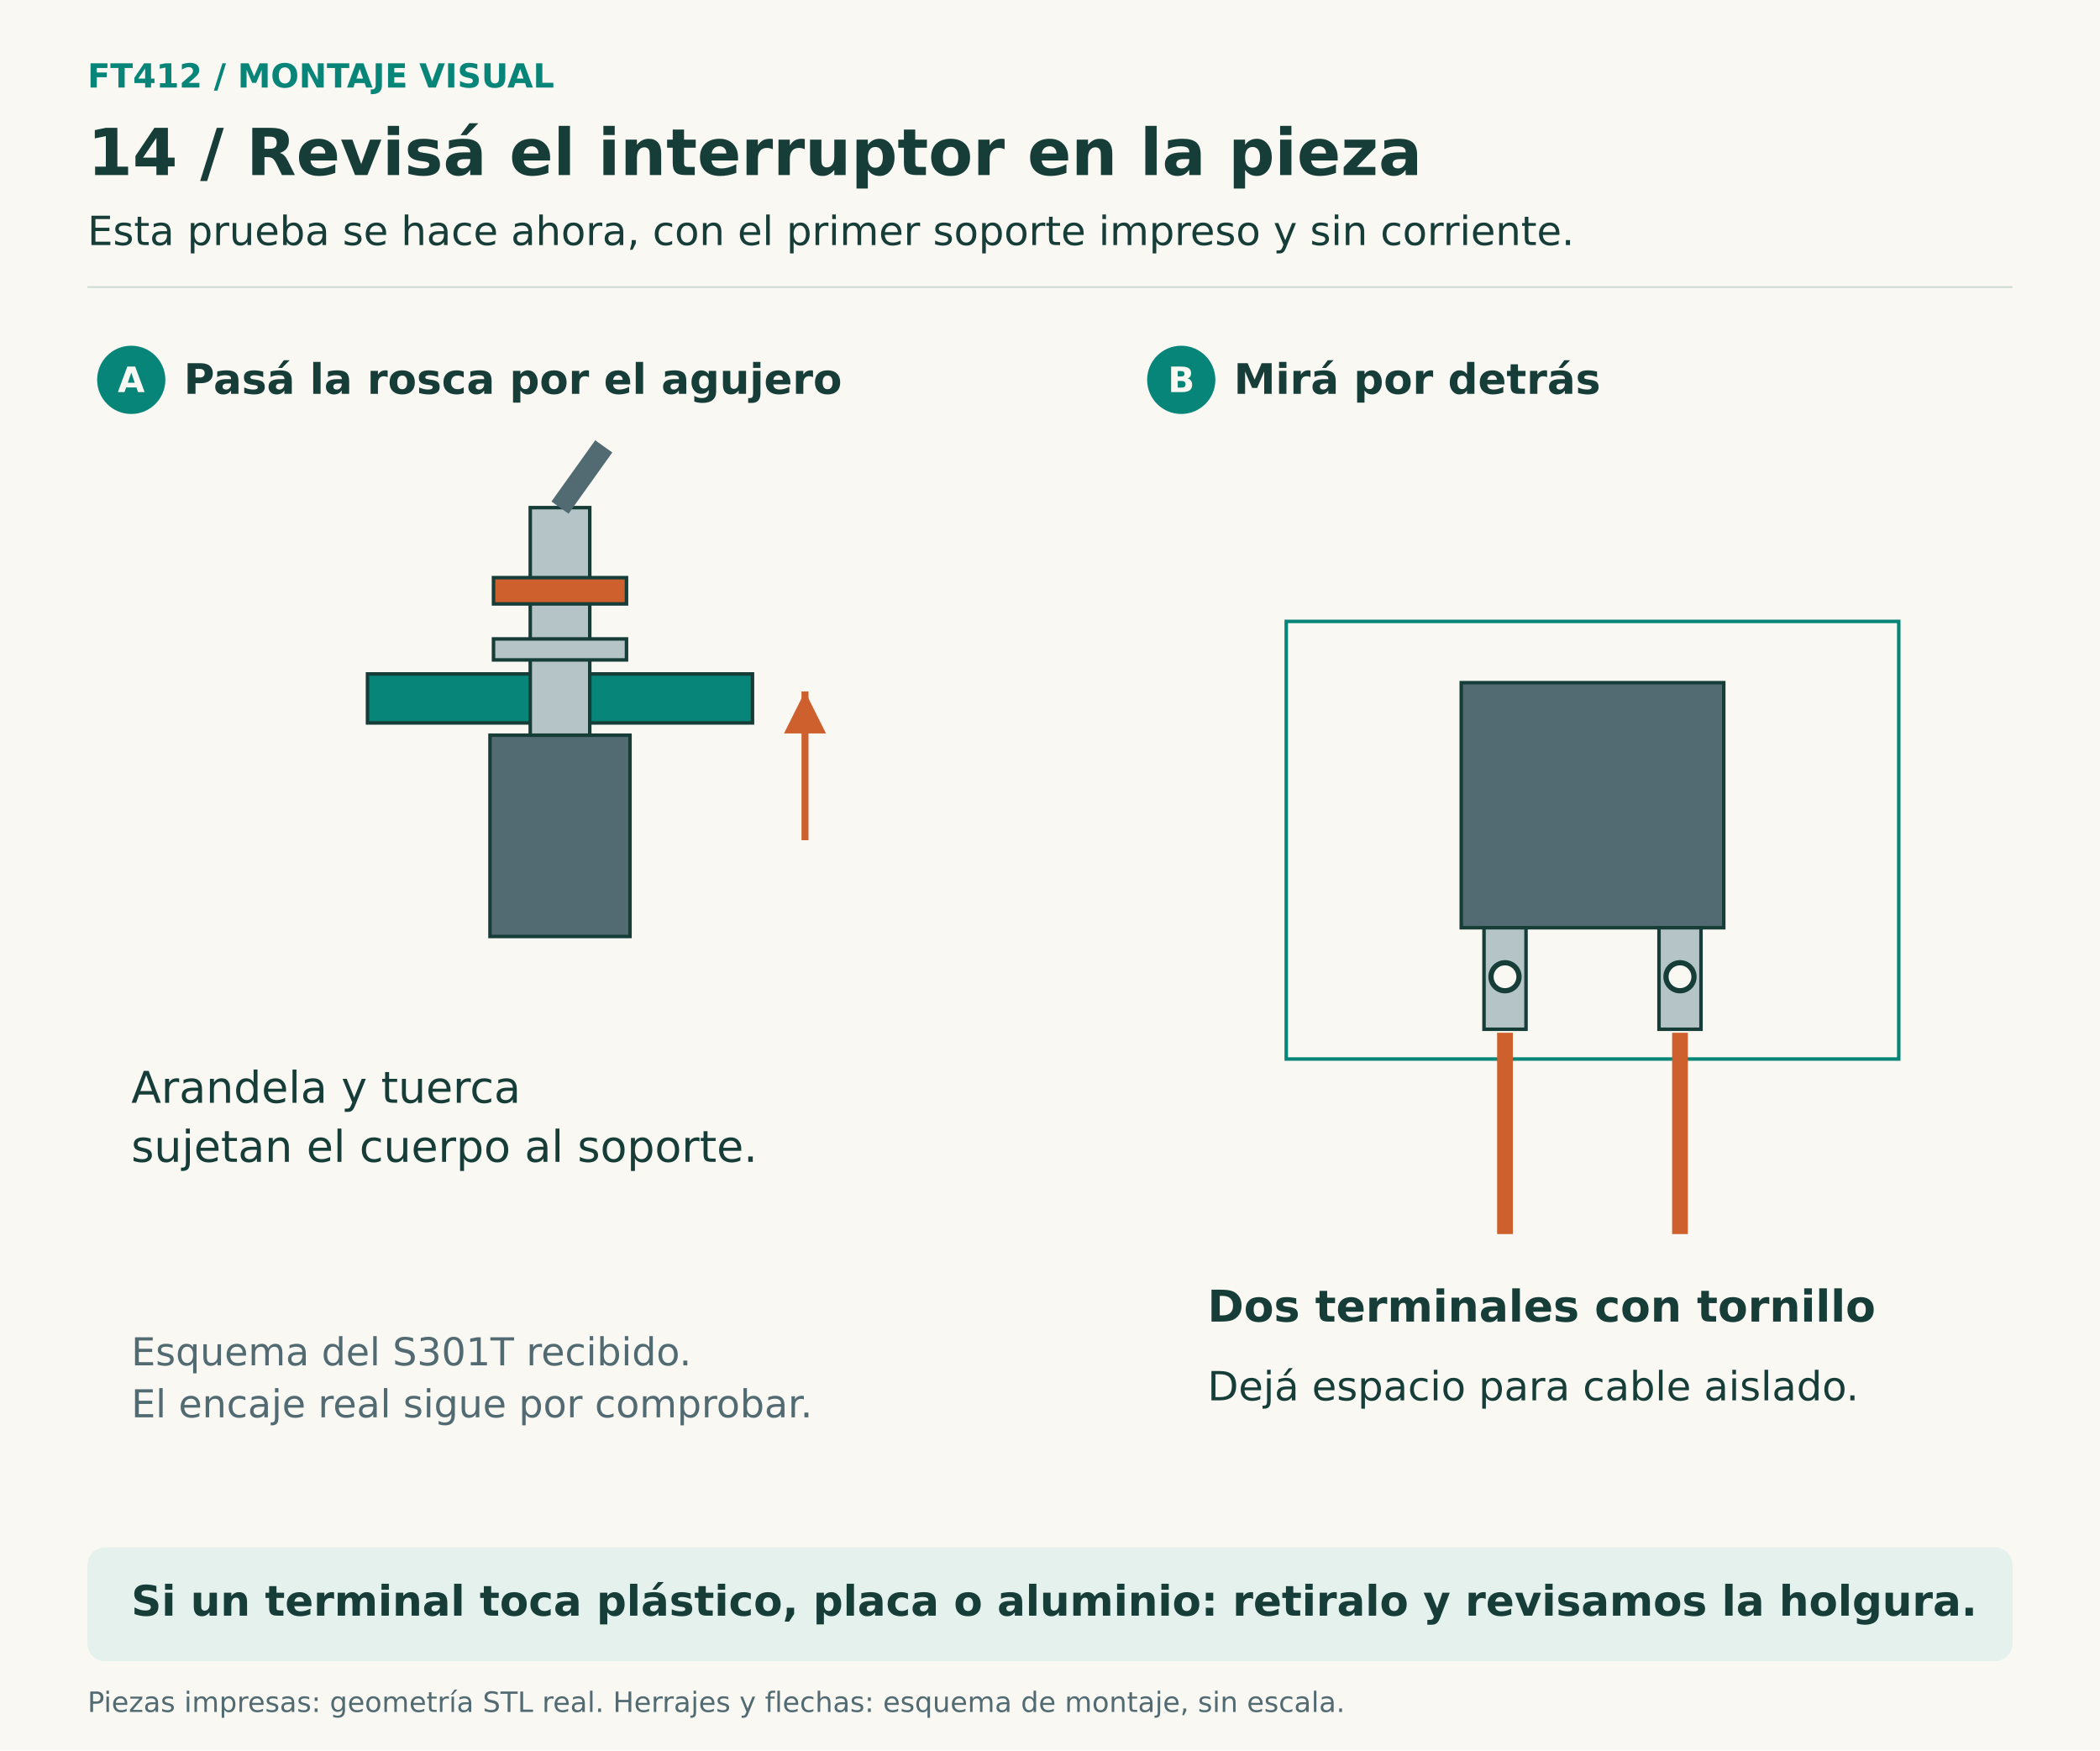
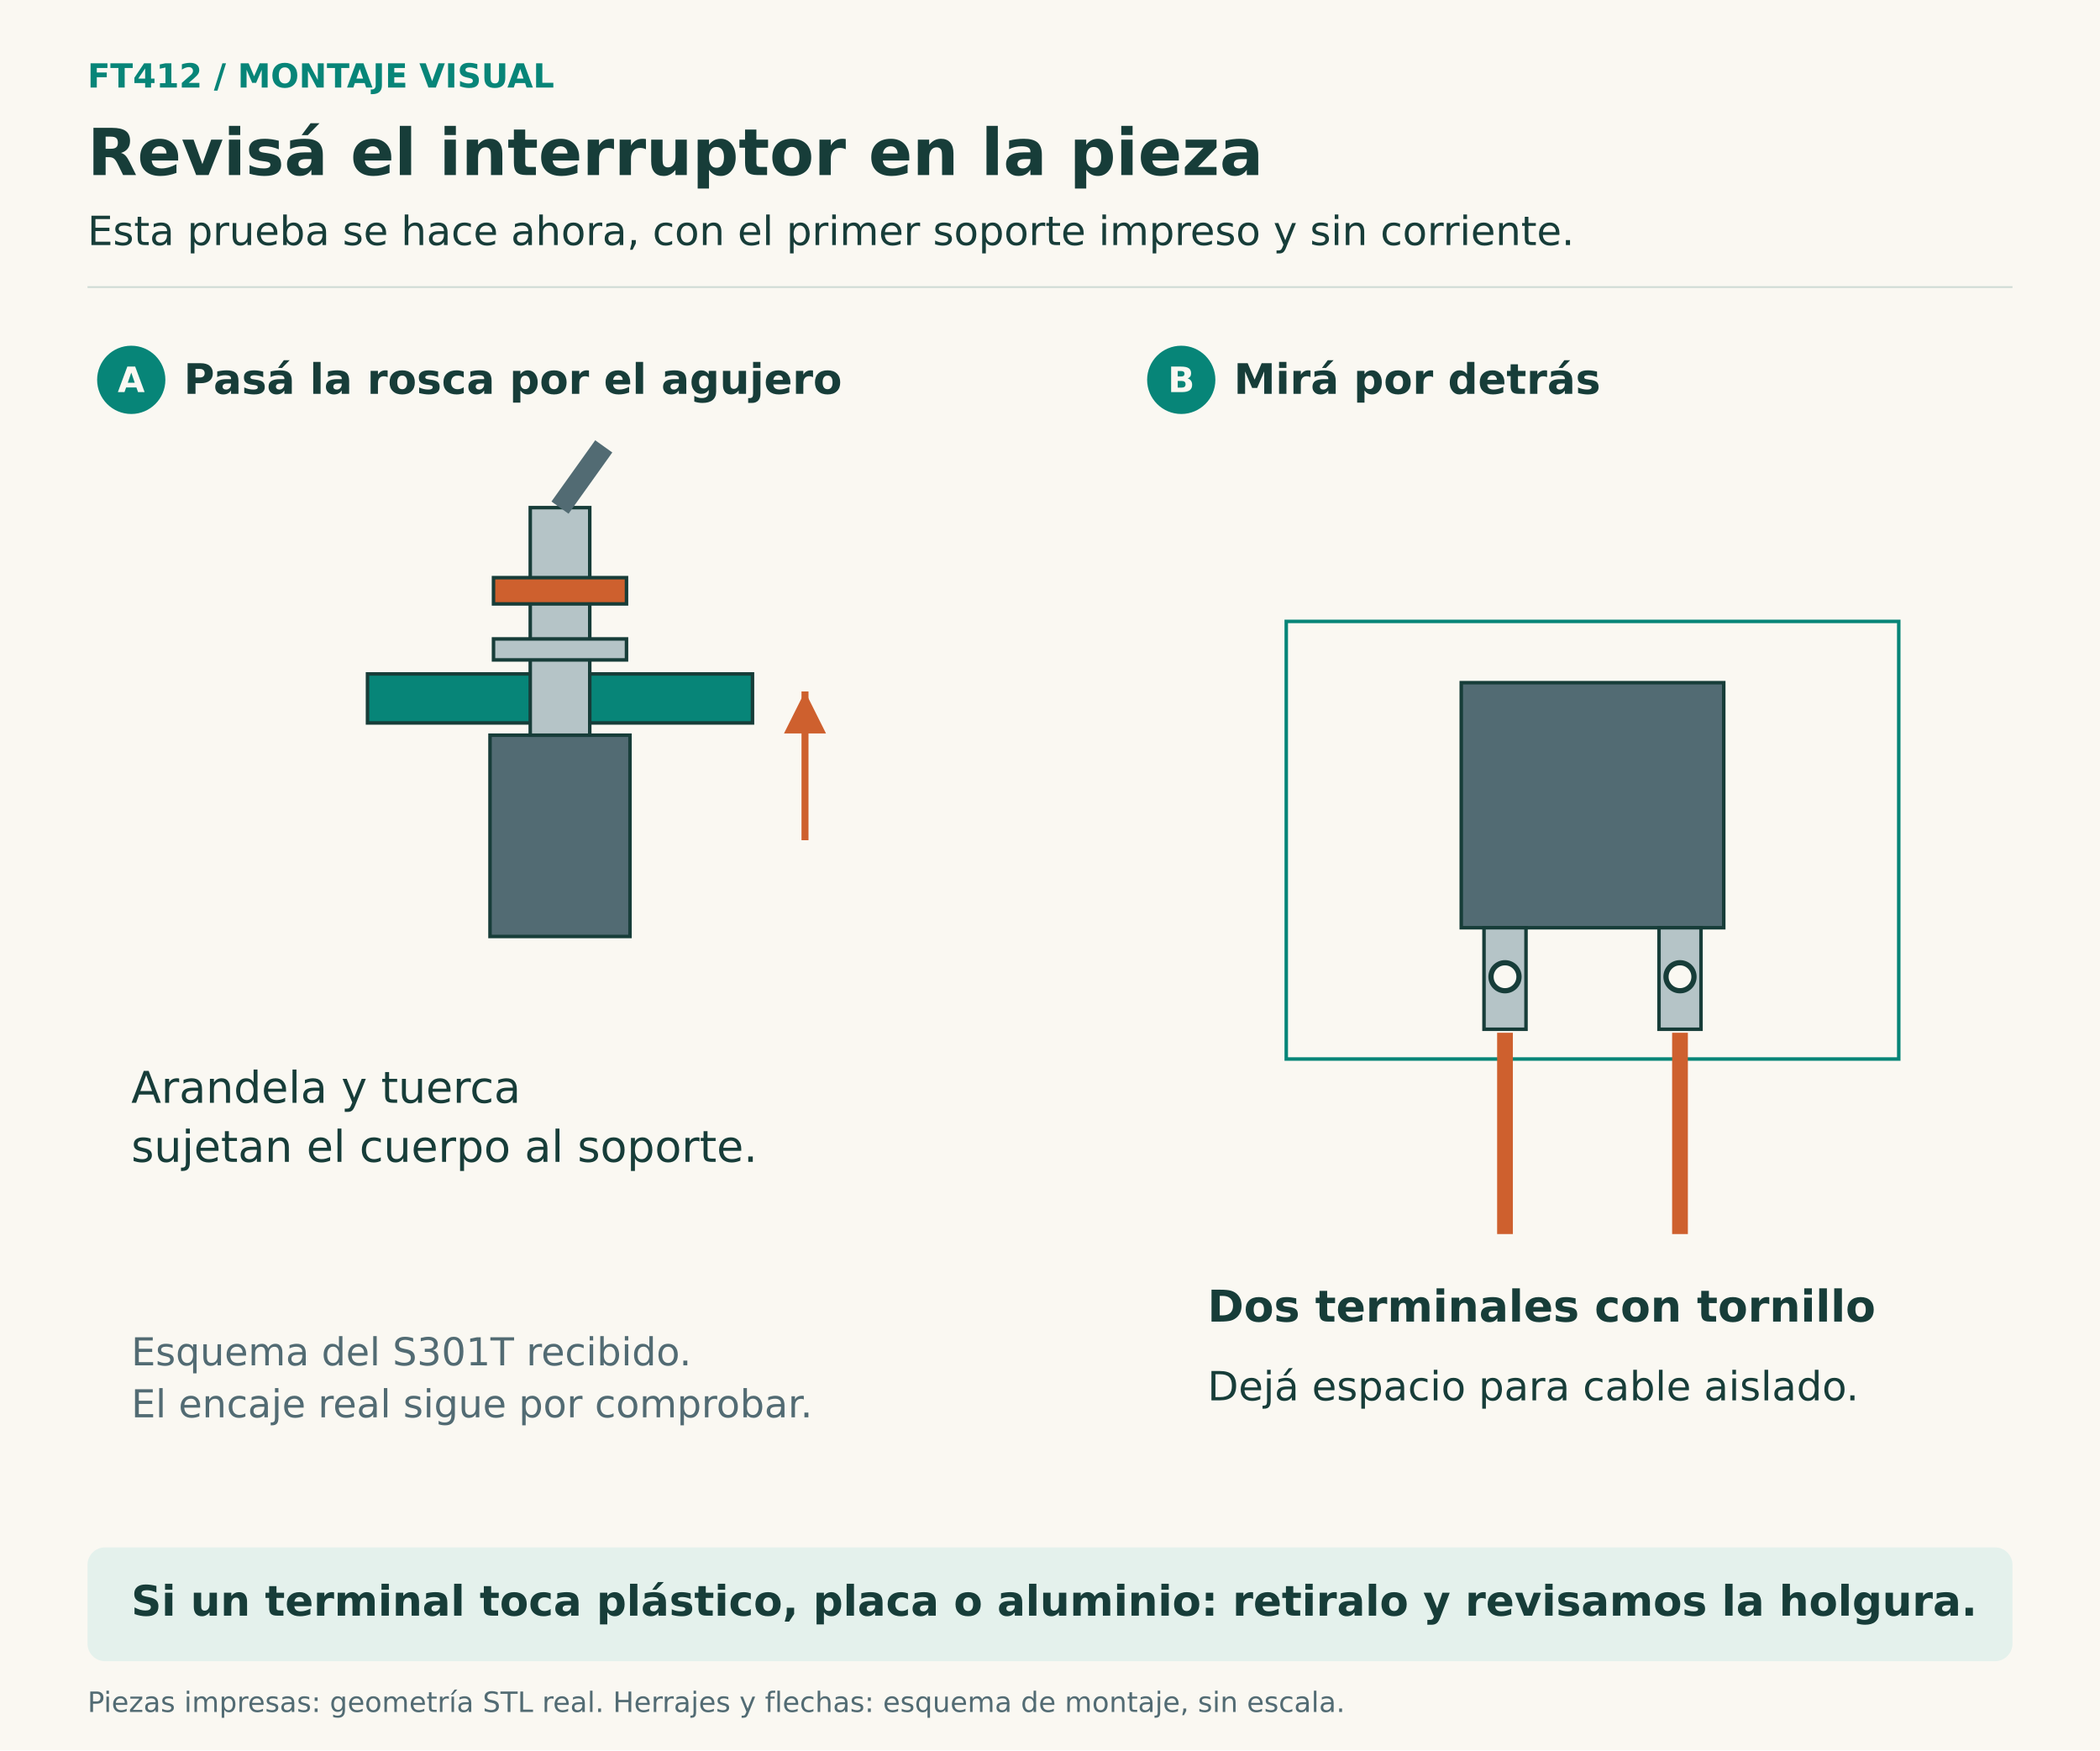
<svg xmlns="http://www.w3.org/2000/svg" width="1200" height="1000" viewBox="0 0 1200 1000" role="img">
  <defs>
    <marker id="arrow" markerWidth="8" markerHeight="8" refX="6" refY="3" orient="auto">
      <path d="M0,0 L6,3 L0,6" fill="#ce602e" />
    </marker>
  </defs>
  <rect width="1200" height="1000" fill="#faf8f2" />
  <text x="50" y="50.0" font-family="DejaVu Sans,Arial,sans-serif" font-size="19" font-weight="700" fill="#078578" text-anchor="start">FT412  /  MONTAJE VISUAL</text>
-   <text x="50" y="100.0" font-family="DejaVu Sans,Arial,sans-serif" font-size="37" font-weight="700" fill="#173d39" text-anchor="start">14 / Revisá el interruptor en la pieza</text>
+   <text x="50" y="100.0" font-family="DejaVu Sans,Arial,sans-serif" font-size="37" font-weight="700" fill="#173d39" text-anchor="start">Revisá el interruptor en la pieza</text>
  <text x="50" y="140.0" font-family="DejaVu Sans,Arial,sans-serif" font-size="23" font-weight="400" fill="#173d39" text-anchor="start">Esta prueba se hace ahora, con el primer soporte impreso y sin corriente.</text>
  <line x1="50" y1="164" x2="1150" y2="164" stroke="#cedbd5" stroke-width="1" />
  <circle cx="75" cy="217" r="18" fill="#078578" stroke="#078578" stroke-width="3" />
  <text x="75" y="224.0" font-family="DejaVu Sans,Arial,sans-serif" font-size="20" font-weight="700" fill="#faf8f2" text-anchor="middle">A</text>
  <text x="105" y="225.0" font-family="DejaVu Sans,Arial,sans-serif" font-size="24" font-weight="700" fill="#173d39" text-anchor="start">Pasá la rosca por el agujero</text>
  <circle cx="675" cy="217" r="18" fill="#078578" stroke="#078578" stroke-width="3" />
  <text x="675" y="224.0" font-family="DejaVu Sans,Arial,sans-serif" font-size="20" font-weight="700" fill="#faf8f2" text-anchor="middle">B</text>
  <text x="705" y="225.0" font-family="DejaVu Sans,Arial,sans-serif" font-size="24" font-weight="700" fill="#173d39" text-anchor="start">Mirá por detrás</text>
  <rect x="210" y="385" width="220" height="28" rx="0" fill="#078578" stroke="#173d39" stroke-width="2" />
  <rect x="280" y="420" width="80" height="115" rx="0" fill="#526b73" stroke="#173d39" stroke-width="2" />
  <rect x="303" y="290" width="34" height="130" rx="0" fill="#b5c4c7" stroke="#173d39" stroke-width="2" />
  <line x1="320" y1="290" x2="345" y2="255" stroke="#526b73" stroke-width="12" />
  <rect x="282" y="330" width="76" height="15" rx="0" fill="#ce602e" stroke="#173d39" stroke-width="2" />
  <rect x="282" y="365" width="76" height="12" rx="0" fill="#b5c4c7" stroke="#173d39" stroke-width="2" />
  <line x1="460" y1="480" x2="460" y2="395" stroke="#ce602e" stroke-width="4" marker-end="url(#arrow)" />
  <text x="75" y="630.0" font-family="DejaVu Sans,Arial,sans-serif" font-size="25" font-weight="400" fill="#173d39" text-anchor="start">Arandela y tuerca</text>
  <text x="75" y="663.75" font-family="DejaVu Sans,Arial,sans-serif" font-size="25" font-weight="400" fill="#173d39" text-anchor="start">sujetan el cuerpo al soporte.</text>
  <rect x="735" y="355" width="350" height="250" rx="0" fill="none" stroke="#078578" stroke-width="2" />
  <rect x="835" y="390" width="150" height="140" rx="0" fill="#526b73" stroke="#173d39" stroke-width="2" />
  <rect x="848" y="530" width="24" height="58" rx="0" fill="#b5c4c7" stroke="#173d39" stroke-width="2" />
  <circle cx="860" cy="558" r="8" fill="#faf8f2" stroke="#173d39" stroke-width="3" />
  <line x1="860" y1="590" x2="860" y2="705" stroke="#ce602e" stroke-width="9" />
  <rect x="948" y="530" width="24" height="58" rx="0" fill="#b5c4c7" stroke="#173d39" stroke-width="2" />
  <circle cx="960" cy="558" r="8" fill="#faf8f2" stroke="#173d39" stroke-width="3" />
  <line x1="960" y1="590" x2="960" y2="705" stroke="#ce602e" stroke-width="9" />
  <text x="690" y="755.0" font-family="DejaVu Sans,Arial,sans-serif" font-size="25" font-weight="700" fill="#173d39" text-anchor="start">Dos terminales con tornillo</text>
  <text x="690" y="800.0" font-family="DejaVu Sans,Arial,sans-serif" font-size="23" font-weight="400" fill="#173d39" text-anchor="start">Dejá espacio para cable aislado.</text>
  <text x="75" y="780.0" font-family="DejaVu Sans,Arial,sans-serif" font-size="22" font-weight="400" fill="#526b73" text-anchor="start">Esquema del S301T recibido.</text>
  <text x="75" y="809.7" font-family="DejaVu Sans,Arial,sans-serif" font-size="22" font-weight="400" fill="#526b73" text-anchor="start">El encaje real sigue por comprobar.</text>
  <rect x="50" y="884" width="1100" height="65" rx="10" fill="#e4f1ec" stroke="none" stroke-width="2" />
  <text x="75" y="923.0" font-family="DejaVu Sans,Arial,sans-serif" font-size="24" font-weight="700" fill="#173d39" text-anchor="start">Si un terminal toca plástico, placa o aluminio: retiralo y revisamos la holgura.</text>
  <text x="50" y="978.0" font-family="DejaVu Sans,Arial,sans-serif" font-size="16" font-weight="400" fill="#526b73" text-anchor="start">Piezas impresas: geometría STL real. Herrajes y flechas: esquema de montaje, sin escala.</text>
</svg>
